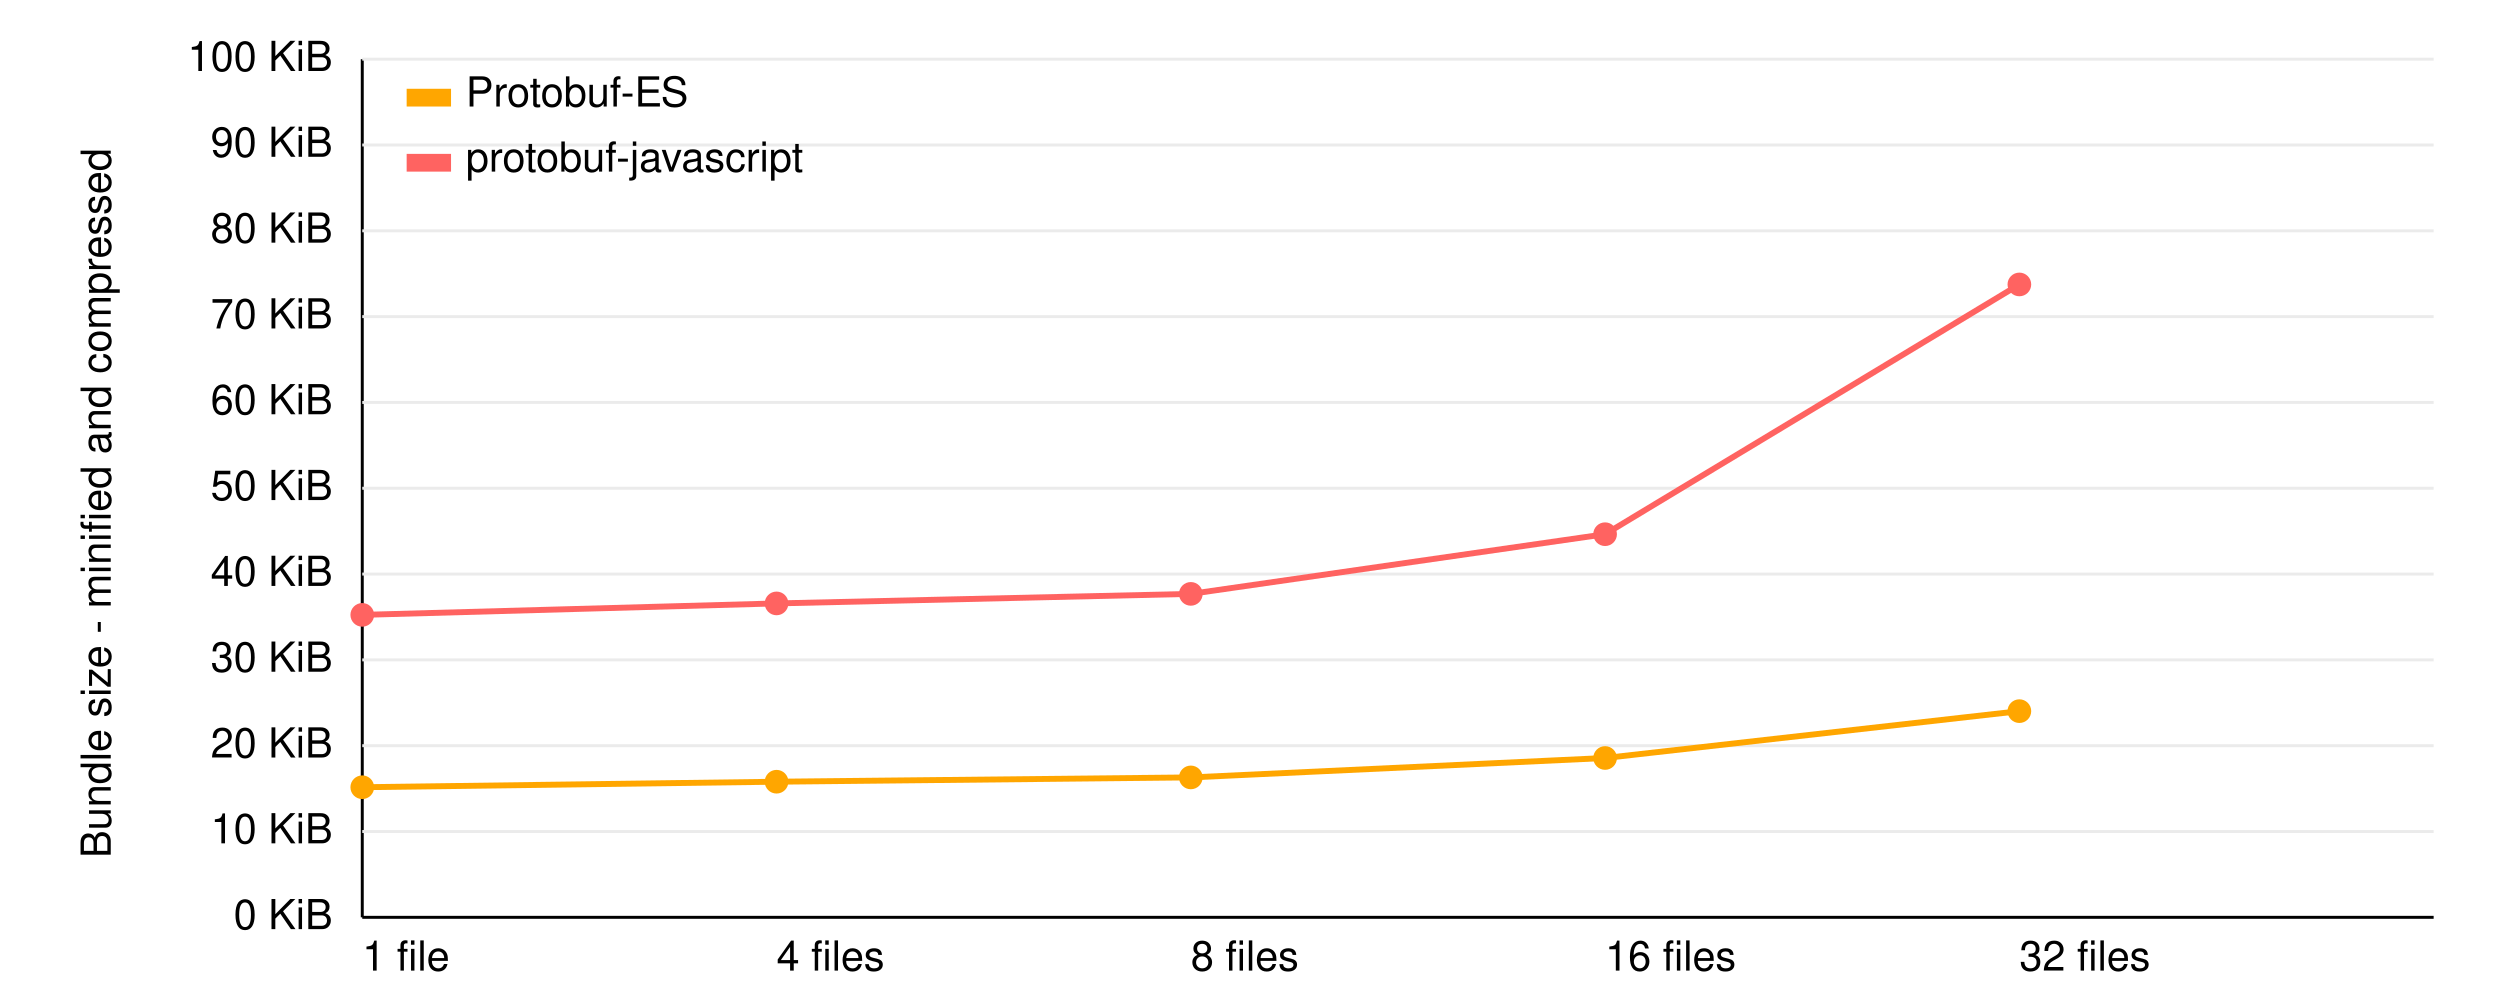
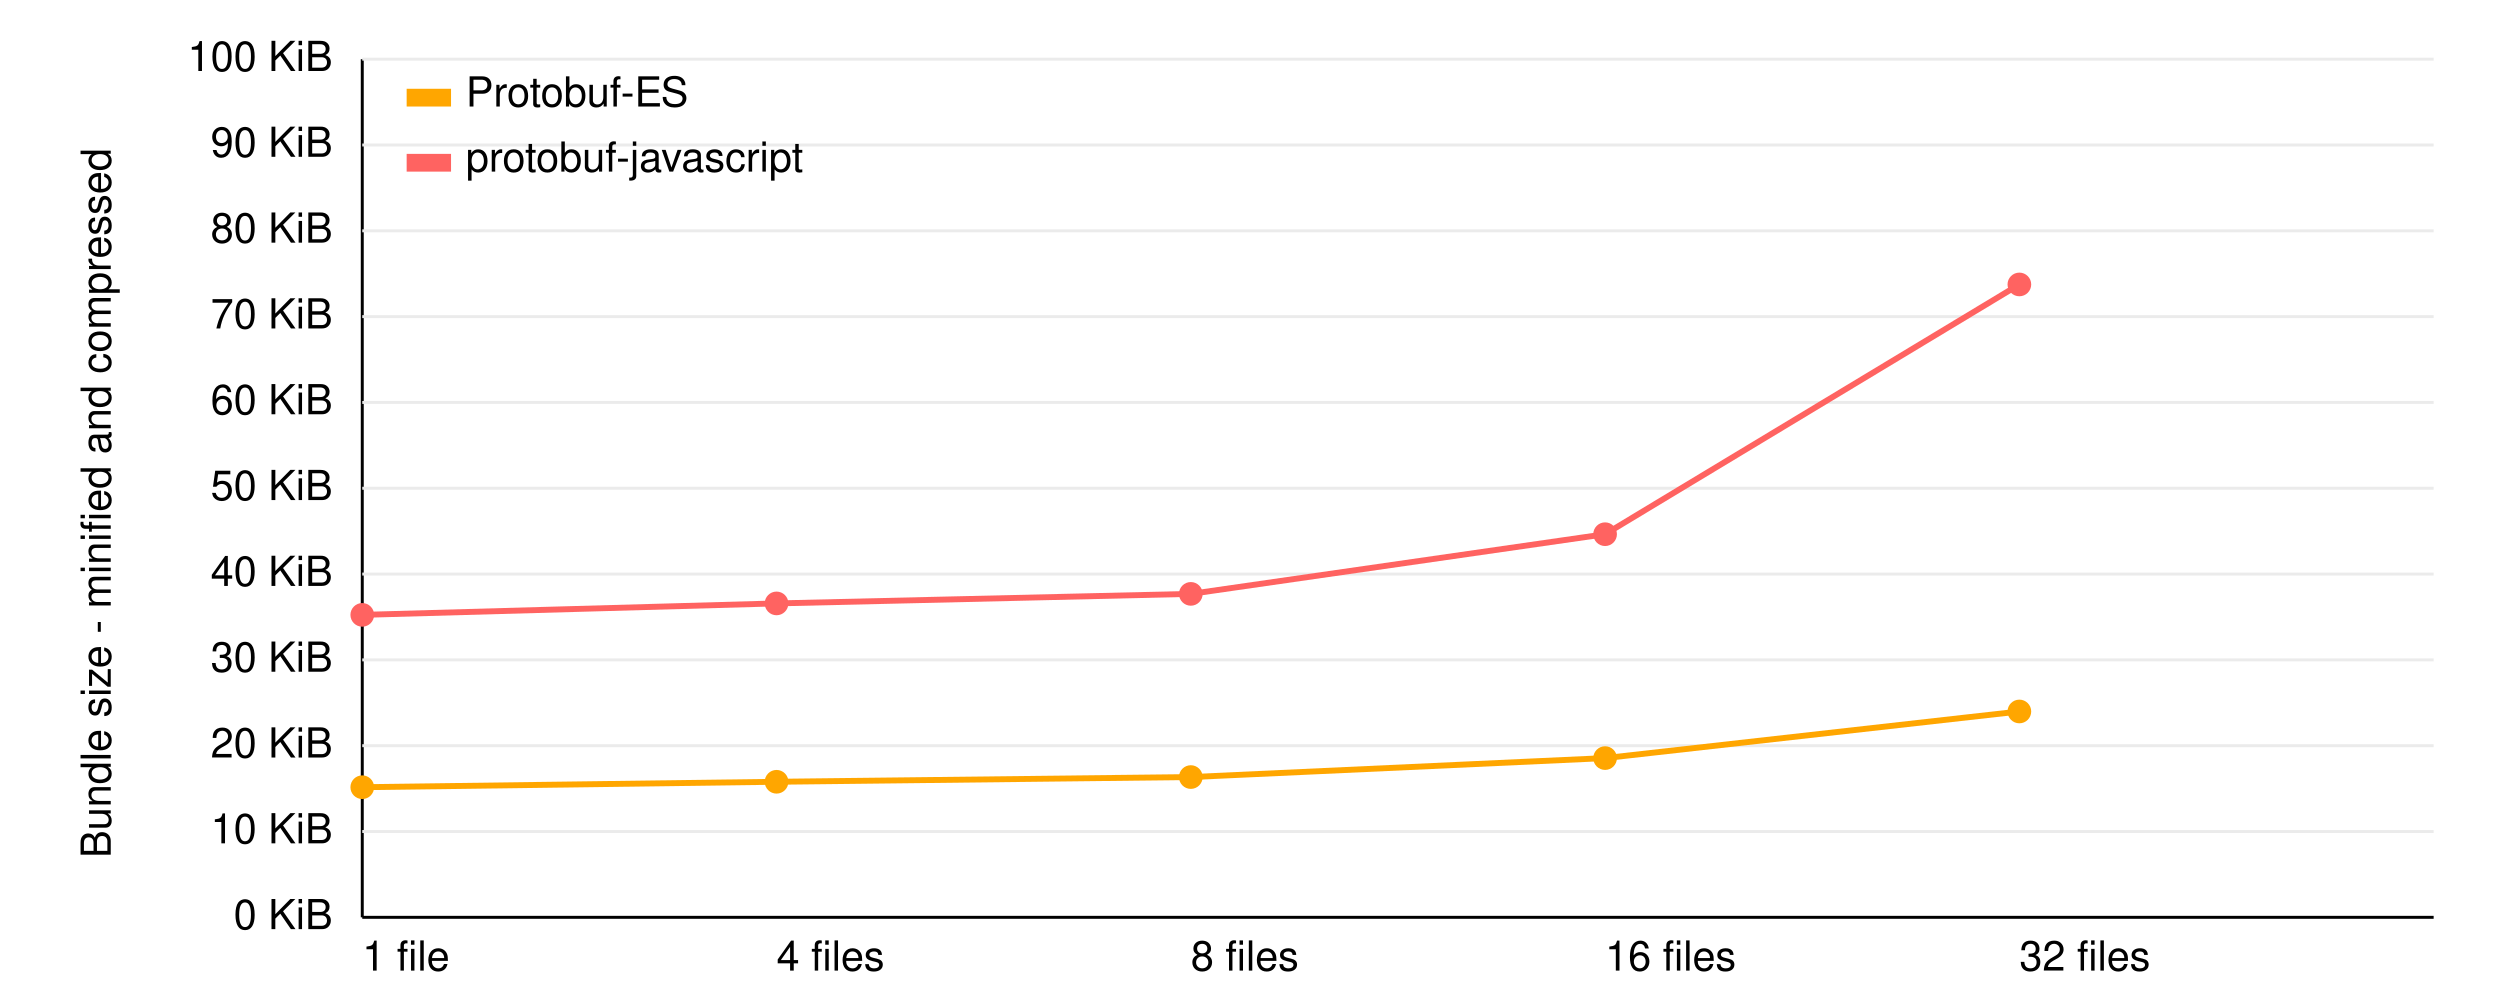
<svg xmlns="http://www.w3.org/2000/svg" version="1.1" width="820px" height="330px" viewBox="0 0 820 340" class="chart">
  <style>
      
      text {
        font: 14px Verdana, Helvetica, Arial, sans-serif;
      }
      
    </style>
  <g transform="translate(110,310)">
    <line y1="0" x2="700" stroke="black" />
    <text x="0" y="18" text-anchor="start">1 file</text>
    <text x="140" y="18" text-anchor="start">4 files</text>
    <text x="280" y="18" text-anchor="start">8 files</text>
    <text x="420" y="18" text-anchor="start">16 files</text>
    <text x="560" y="18" text-anchor="start">32 files</text>
  </g>
  <g transform="translate(110, 20)">
    <line x1="0" x2="0" y1="0" y2="290" stroke="black" />
    <g transform="rotate(-90), translate(-150,-85)">
      <text text-anchor="middle">Bundle size - minified and compressed</text>
    </g>
    <text x="-10" y="4" text-anchor="end">100 KiB</text>
    <line x1="0" x2="700" y1="0" y2="0" stroke="#ebebeb" />
    <text x="-10" y="33" text-anchor="end">90 KiB</text>
    <line x1="0" x2="700" y1="29" y2="29" stroke="#ebebeb" />
    <text x="-10" y="62" text-anchor="end">80 KiB</text>
    <line x1="0" x2="700" y1="58" y2="58" stroke="#ebebeb" />
    <text x="-10" y="91" text-anchor="end">70 KiB</text>
    <line x1="0" x2="700" y1="87" y2="87" stroke="#ebebeb" />
    <text x="-10" y="120" text-anchor="end">60 KiB</text>
    <line x1="0" x2="700" y1="116" y2="116" stroke="#ebebeb" />
    <text x="-10" y="149" text-anchor="end">50 KiB</text>
    <line x1="0" x2="700" y1="145" y2="145" stroke="#ebebeb" />
    <text x="-10" y="178" text-anchor="end">40 KiB</text>
    <line x1="0" x2="700" y1="174" y2="174" stroke="#ebebeb" />
    <text x="-10" y="207" text-anchor="end">30 KiB</text>
    <line x1="0" x2="700" y1="203" y2="203" stroke="#ebebeb" />
    <text x="-10" y="236" text-anchor="end">20 KiB</text>
    <line x1="0" x2="700" y1="232" y2="232" stroke="#ebebeb" />
    <text x="-10" y="265" text-anchor="end">10 KiB</text>
    <line x1="0" x2="700" y1="261" y2="261" stroke="#ebebeb" />
    <text x="-10" y="294" text-anchor="end">0 KiB</text>
  </g>
  <g transform="translate(110, 20)">
-     <polyline fill="none" stroke="#ffa600" stroke-width="2" points="0,246.038 140,244.172 280,242.719 420,236.155 560,220.324">
+     <polyline fill="none" stroke="#ffa600" stroke-width="2" points="0,246.03 140,244.192 280,242.6 420,236.189 560,220.434">
    </polyline>
-     <circle cx="0" cy="246.038" r="4" fill="#ffa600" />
-     <circle cx="140" cy="244.172" r="4" fill="#ffa600" />
-     <circle cx="280" cy="242.719" r="4" fill="#ffa600" />
-     <circle cx="420" cy="236.155" r="4" fill="#ffa600" />
-     <circle cx="560" cy="220.324" r="4" fill="#ffa600" />
+     <circle cx="0" cy="246.03" r="4" fill="#ffa600" />
+     <circle cx="140" cy="244.192" r="4" fill="#ffa600" />
+     <circle cx="280" cy="242.6" r="4" fill="#ffa600" />
+     <circle cx="420" cy="236.189" r="4" fill="#ffa600" />
+     <circle cx="560" cy="220.434" r="4" fill="#ffa600" />
  </g>
  <g transform="translate(110, 20)">
    <polyline fill="none" stroke="#ff6361" stroke-width="2" points="0,187.789 140,183.918 280,180.695 420,160.528 560,76.125">
    </polyline>
    <circle cx="0" cy="187.789" r="4" fill="#ff6361" />
    <circle cx="140" cy="183.918" r="4" fill="#ff6361" />
    <circle cx="280" cy="180.695" r="4" fill="#ff6361" />
    <circle cx="420" cy="160.528" r="4" fill="#ff6361" />
    <circle cx="560" cy="76.125" r="4" fill="#ff6361" />
  </g>
  <g transform="translate(125, 30)">
    <g transform="translate(0, 0)">
      <rect width="15" height="6" fill="#ffa600" />
      <text x="20" y="6">Protobuf-ES</text>
    </g>
    <g transform="translate(0, 22)">
      <rect width="15" height="6" fill="#ff6361" />
      <text x="20" y="6">protobuf-javascript</text>
    </g>
  </g>
</svg>
